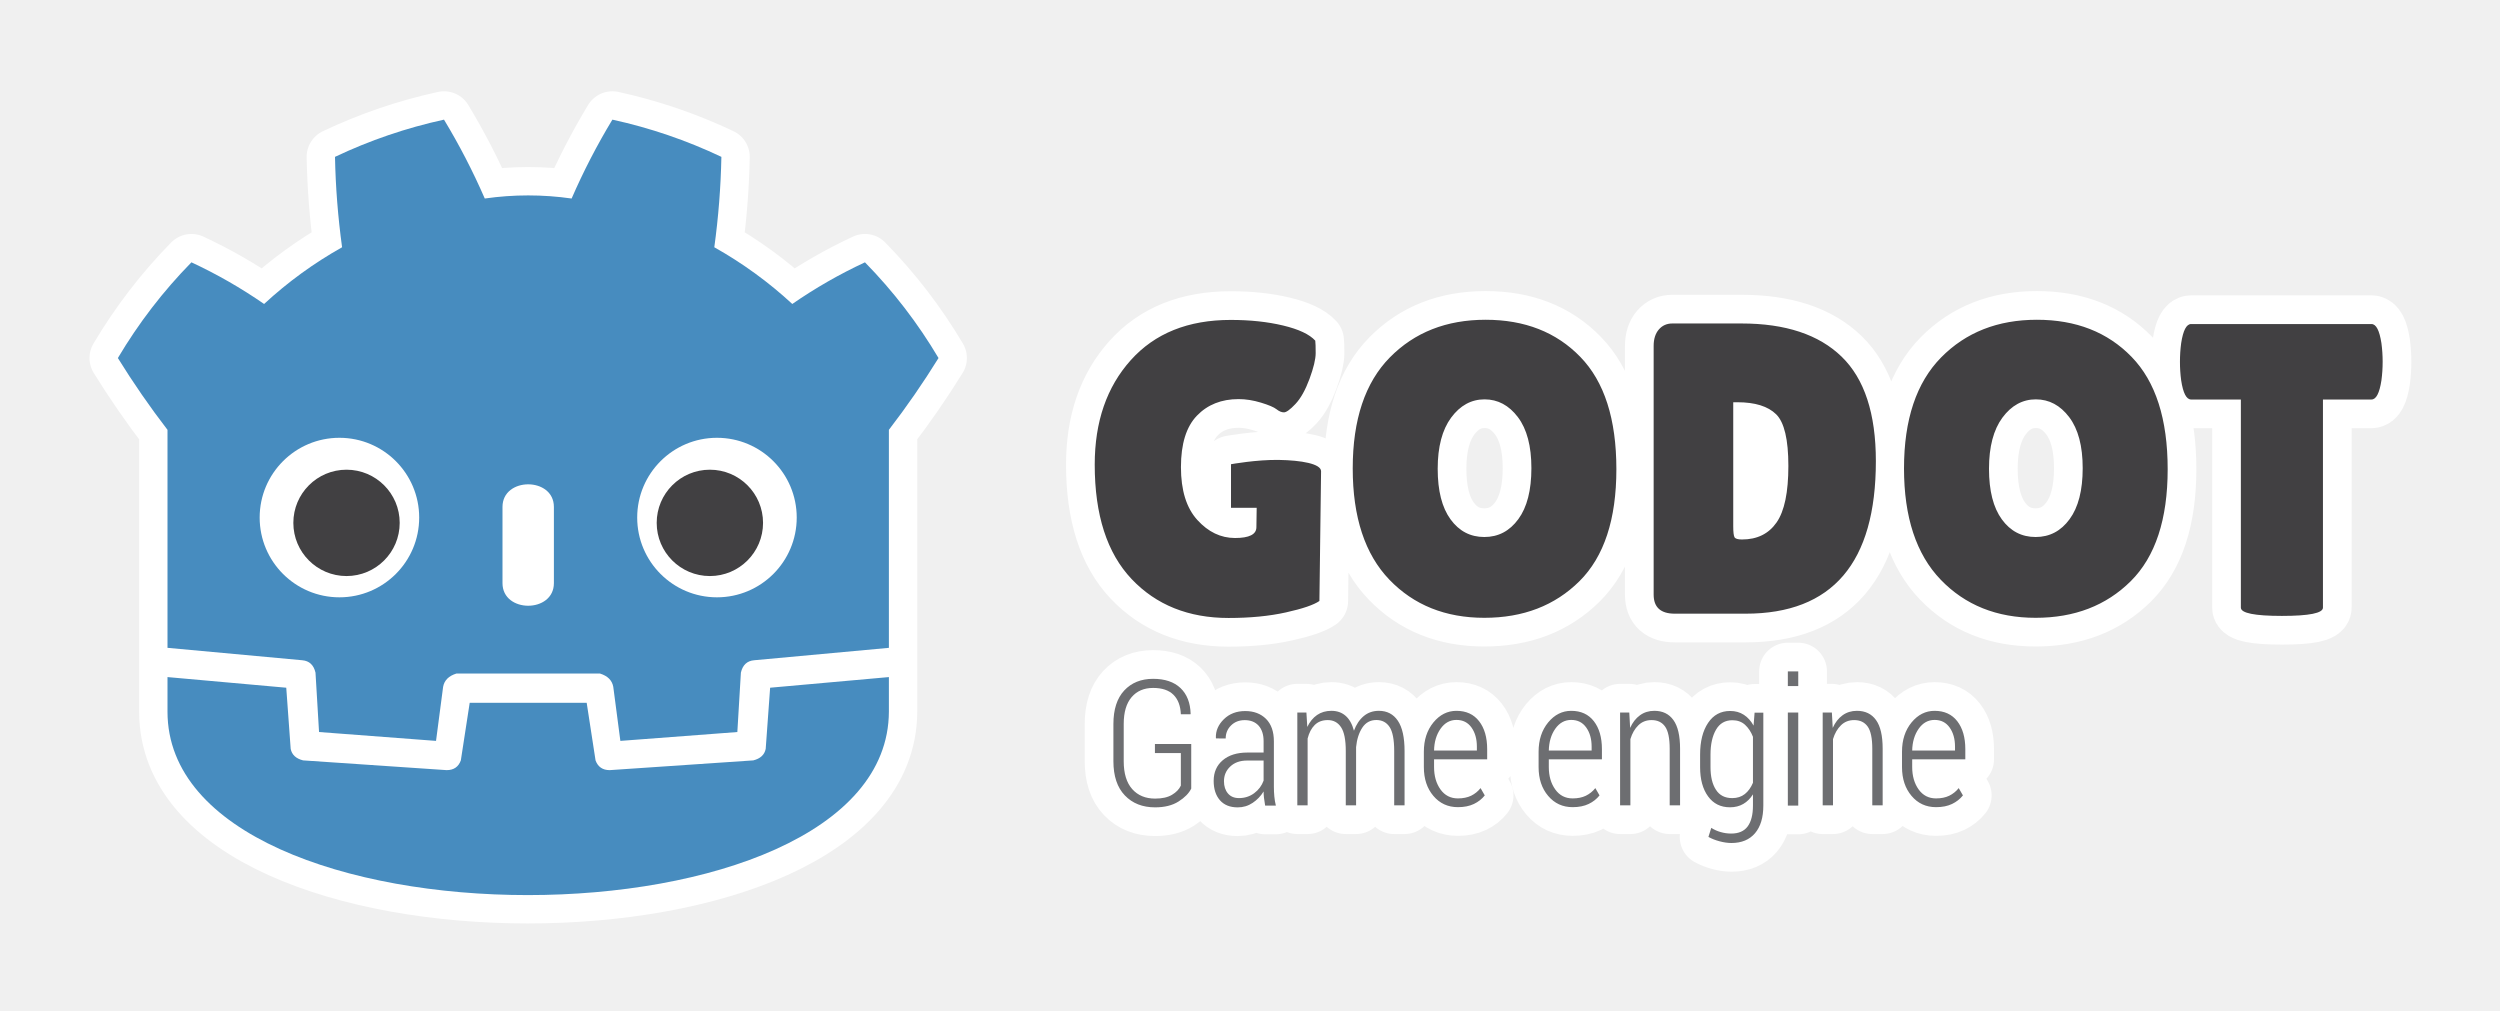
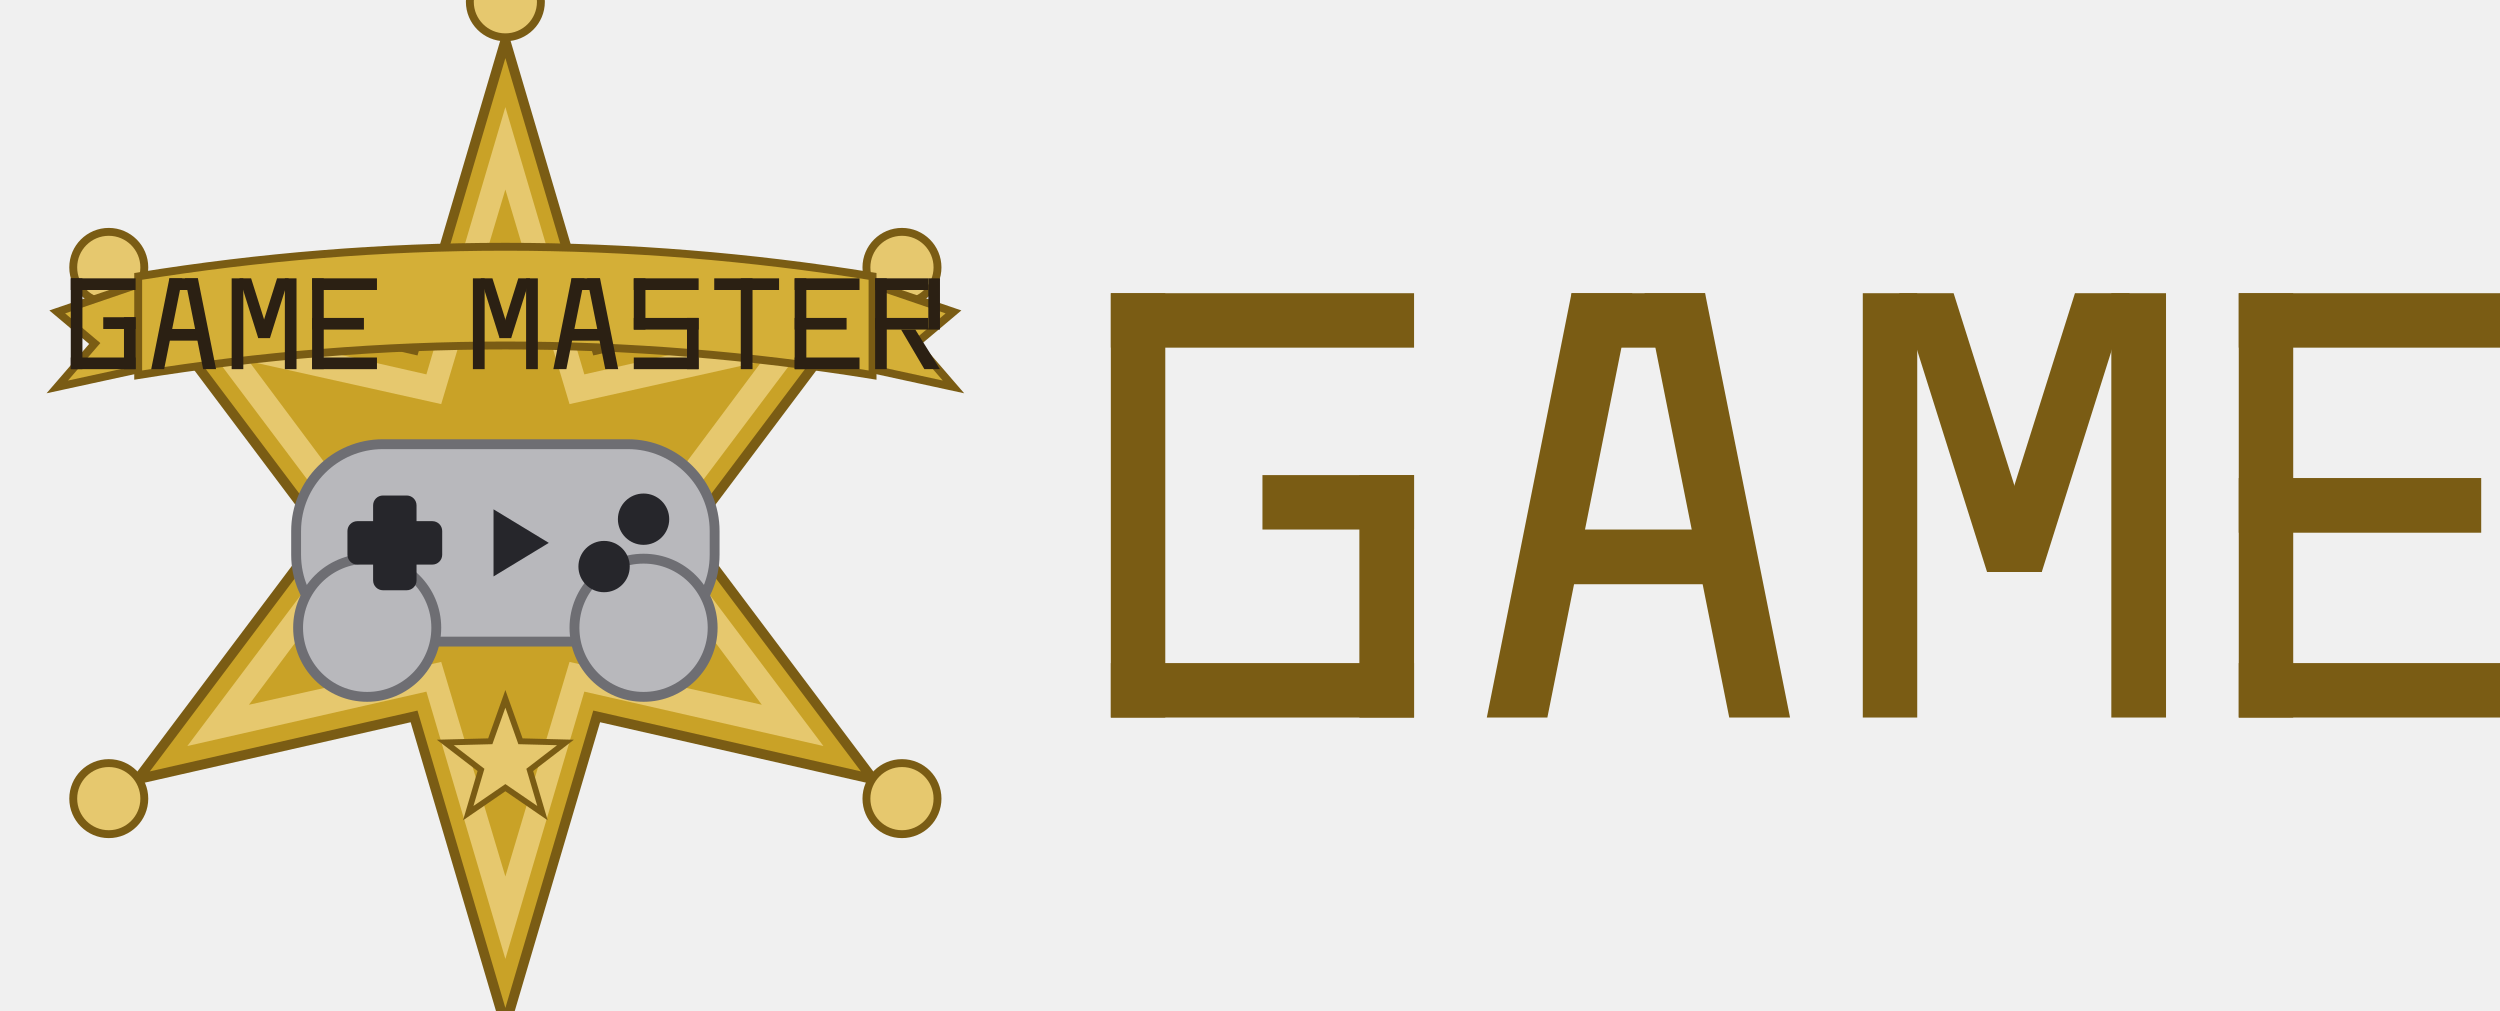
- <svg xmlns="http://www.w3.org/2000/svg" width="1024" height="414">
-   <path stroke="#fff" stroke-linejoin="round" stroke-width="23.5" d="M523.82 188.382c-9.142-.142-19.603 1.764-19.603 1.764v17.842h10.52l-.117 7.953c0 2.946-2.92 4.427-8.747 4.427-5.831 0-10.982-2.47-15.45-7.395-4.48-4.932-6.708-12.141-6.708-21.64 0-9.519 2.176-16.537 6.536-21.065 4.35-4.524 10.05-6.794 17.064-6.794 2.946 0 5.996.476 9.168 1.445 3.174.962 5.293 1.863 6.375 2.707 1.072.867 2.09 1.277 3.056 1.277.96 0 2.513-1.122 4.66-3.392 2.153-2.263 4.082-5.693 5.782-10.267 1.694-4.598 2.543-8.122 2.543-10.621 0-2.48-.054-4.19-.164-5.092-2.379-2.603-6.767-4.666-13.168-6.2-6.39-1.53-13.552-2.289-21.476-2.289-17.438 0-31.073 5.49-40.92 16.47-9.855 10.982-14.773 25.24-14.773 42.79 0 20.607 5.035 36.227 15.103 46.868 10.085 10.64 23.327 15.953 39.743 15.953 8.827 0 16.664-.76 23.51-2.289 6.853-1.523 11.41-3.088 13.676-4.67l.68-53.137c0-3.087-8.149-4.488-17.29-4.645zm84.247-24.804c-5.431 0-9.98 2.496-13.671 7.47-3.672 4.98-5.517 11.969-5.517 20.963 0 9.013 1.754 15.914 5.27 20.722 3.508 4.823 8.117 7.225 13.835 7.225 5.715 0 10.358-2.432 13.924-7.313q5.351-7.293 5.353-20.884c0-9.054-1.846-16.023-5.524-20.89q-5.51-7.292-13.67-7.293m-.083 89.477c-15.9 0-28.868-5.203-38.89-15.61q-15.016-15.624-15.017-45.592c0-19.992 5.063-35.128 15.191-45.435 10.131-10.293 23.209-15.444 39.228-15.444 16.016 0 28.954 5.058 38.795 15.204 9.858 10.126 14.778 25.477 14.778 46.009 0 20.546-5.034 35.828-15.114 45.856-10.08 10.008-23.062 15.012-38.971 15.012m101.95-88.298v50.788c0 2.37.176 3.866.515 4.493.337.624 1.358.937 3.052.937 6.232 0 10.954-2.328 14.181-6.97 3.235-4.636 4.835-12.356 4.835-23.168 0-10.817-1.674-17.865-5-21.139-3.344-3.283-8.64-4.94-15.884-4.94zm-32.599 78.798V141.681c0-2.832.704-5.067 2.126-6.724 1.413-1.632 3.25-2.461 5.521-2.461h28.357c17.994 0 31.664 4.54 40.994 13.597 9.347 9.054 14.02 23.31 14.02 42.784 0 41.66-17.778 62.486-53.326 62.486h-29.03c-5.769 0-8.662-2.597-8.662-7.808m156.544-79.977c-5.432 0-9.994 2.496-13.678 7.47q-5.507 7.471-5.508 20.963c0 9.013 1.758 15.914 5.262 20.722 3.505 4.823 8.119 7.225 13.837 7.225 5.717 0 10.363-2.432 13.924-7.313q5.354-7.293 5.355-20.884c0-9.054-1.843-16.023-5.522-20.89-3.68-4.861-8.23-7.293-13.67-7.293m-.087 89.477q-23.86 0-38.88-15.61-15.03-15.624-15.03-45.592c0-19.992 5.065-35.128 15.191-45.435 10.139-10.293 23.209-15.444 39.233-15.444 16.02 0 28.946 5.058 38.8 15.204 9.85 10.126 14.772 25.477 14.772 46.009 0 20.546-5.037 35.828-15.115 45.856-10.076 10.008-23.07 15.012-38.971 15.012m117.69-4.17c0 2.251-5.597 3.392-16.809 3.392-11.202 0-16.815-1.141-16.815-3.392v-85.248h-20.371c-1.928 0-3.286-2.597-4.077-7.818a56 56 0 0 1-.501-7.636c0-2.592.162-5.146.501-7.636.79-5.205 2.15-7.823 4.077-7.823h73.864c1.924 0 3.277 2.617 4.078 7.823.333 2.49.505 5.043.505 7.636 0 2.608-.172 5.152-.505 7.637-.8 5.22-2.154 7.817-4.078 7.817h-19.87z" />
-   <path fill="#414042" d="M523.82 188.382c-9.142-.142-19.603 1.764-19.603 1.764v17.842h10.52l-.117 7.953c0 2.946-2.92 4.427-8.747 4.427-5.831 0-10.982-2.47-15.45-7.395-4.48-4.932-6.708-12.141-6.708-21.64 0-9.519 2.176-16.537 6.536-21.065 4.35-4.524 10.05-6.794 17.064-6.794 2.946 0 5.996.476 9.168 1.445 3.174.962 5.293 1.863 6.375 2.707 1.072.867 2.09 1.277 3.056 1.277.96 0 2.513-1.122 4.66-3.392 2.153-2.263 4.082-5.693 5.782-10.267 1.694-4.598 2.543-8.122 2.543-10.621 0-2.48-.054-4.19-.164-5.092-2.379-2.603-6.767-4.666-13.168-6.2-6.39-1.53-13.552-2.289-21.476-2.289-17.438 0-31.073 5.49-40.92 16.47-9.855 10.982-14.773 25.24-14.773 42.79 0 20.607 5.035 36.227 15.103 46.868 10.085 10.64 23.327 15.953 39.743 15.953 8.827 0 16.664-.76 23.51-2.289 6.853-1.523 11.41-3.088 13.676-4.67l.68-53.137c0-3.087-8.149-4.488-17.29-4.645m84.247-24.804c-5.431 0-9.98 2.496-13.671 7.47-3.672 4.98-5.517 11.969-5.517 20.963 0 9.013 1.754 15.914 5.27 20.722 3.508 4.823 8.117 7.225 13.835 7.225 5.715 0 10.358-2.432 13.924-7.313q5.351-7.293 5.353-20.884c0-9.054-1.846-16.023-5.524-20.89q-5.51-7.292-13.67-7.293m-.083 89.477c-15.9 0-28.868-5.203-38.89-15.61q-15.016-15.624-15.017-45.592c0-19.992 5.063-35.128 15.191-45.435 10.131-10.293 23.209-15.444 39.228-15.444 16.016 0 28.954 5.058 38.795 15.204 9.858 10.126 14.778 25.477 14.778 46.009 0 20.546-5.034 35.828-15.114 45.856-10.08 10.008-23.062 15.012-38.971 15.012m101.95-88.298v50.788c0 2.37.176 3.866.515 4.493.337.624 1.358.937 3.052.937 6.232 0 10.954-2.328 14.181-6.97 3.235-4.636 4.835-12.356 4.835-23.168 0-10.817-1.674-17.865-5-21.139-3.344-3.283-8.64-4.94-15.884-4.94zm-32.599 78.798V141.681c0-2.832.704-5.067 2.126-6.724 1.413-1.632 3.25-2.461 5.521-2.461h28.357c17.994 0 31.664 4.54 40.994 13.597 9.347 9.054 14.02 23.31 14.02 42.784 0 41.66-17.778 62.486-53.326 62.486h-29.03c-5.769 0-8.662-2.597-8.662-7.808m156.544-79.977c-5.432 0-9.994 2.496-13.678 7.47q-5.507 7.471-5.508 20.963c0 9.013 1.758 15.914 5.262 20.722 3.505 4.823 8.119 7.225 13.837 7.225 5.717 0 10.363-2.432 13.924-7.313q5.354-7.293 5.355-20.884c0-9.054-1.843-16.023-5.522-20.89-3.68-4.861-8.23-7.293-13.67-7.293m-.087 89.477q-23.86 0-38.88-15.61-15.03-15.624-15.03-45.592c0-19.992 5.065-35.128 15.191-45.435 10.139-10.293 23.209-15.444 39.233-15.444 16.02 0 28.946 5.058 38.8 15.204 9.85 10.126 14.772 25.477 14.772 46.009 0 20.546-5.037 35.828-15.115 45.856-10.076 10.008-23.07 15.012-38.971 15.012m117.69-4.17c0 2.251-5.597 3.392-16.809 3.392-11.202 0-16.815-1.141-16.815-3.392v-85.248h-20.371c-1.928 0-3.286-2.597-4.077-7.818a56 56 0 0 1-.501-7.636c0-2.592.162-5.146.501-7.636.79-5.205 2.15-7.823 4.077-7.823h73.864c1.924 0 3.277 2.617 4.078 7.823.333 2.49.505 5.043.505 7.636 0 2.608-.172 5.152-.505 7.637-.8 5.22-2.154 7.817-4.078 7.817h-19.87z" />
-   <path stroke="#fff" stroke-linejoin="round" stroke-width="23.5" d="M487.93 322.997c-.94 1.926-2.664 3.691-5.188 5.289-2.52 1.607-5.722 2.406-9.611 2.406-5.132 0-9.259-1.617-12.394-4.887-3.122-3.243-4.686-7.92-4.686-14.022V296.57c0-5.97 1.473-10.548 4.431-13.743 2.95-3.17 6.903-4.78 11.84-4.78 4.824 0 8.564 1.27 11.212 3.781 2.639 2.519 4.025 6.038 4.146 10.532l-.066.2h-3.94c-.14-3.443-1.14-6.101-3.022-7.979-1.871-1.861-4.655-2.803-8.33-2.803-3.72 0-6.668 1.259-8.823 3.785-2.15 2.518-3.224 6.17-3.224 10.968v15.301q.001 7.462 3.476 11.382c2.316 2.592 5.438 3.892 9.38 3.892 2.876 0 5.19-.51 6.92-1.554 1.738-1.028 2.942-2.285 3.624-3.775V308.45h-10.618v-3.704h14.873zm19.557 3.902c2.336 0 4.416-.661 6.232-2.01 1.82-1.353 3.096-3.063 3.852-5.146v-8.224h-6.756q-4.31 0-6.896 2.442c-1.726 1.617-2.581 3.637-2.581 6.037 0 2.03.534 3.696 1.616 4.981 1.08 1.289 2.59 1.92 4.533 1.92m10.715 3.068a99 99 0 0 1-.48-3.225 22 22 0 0 1-.15-2.562 14.9 14.9 0 0 1-4.483 4.675c-1.836 1.236-3.878 1.848-6.128 1.848-3.147 0-5.567-.975-7.28-2.927-1.702-1.96-2.563-4.6-2.563-7.936 0-3.523 1.237-6.35 3.72-8.448 2.48-2.098 5.85-3.147 10.09-3.147h6.643v-4.672c0-2.686-.686-4.802-2.032-6.331-1.375-1.51-3.264-2.275-5.701-2.275-2.268 0-4.139.722-5.608 2.182-1.463 1.45-2.19 3.224-2.19 5.337l-3.944-.035-.07-.206c-.11-2.866.973-5.4 3.261-7.646 2.279-2.24 5.203-3.352 8.761-3.352 3.517 0 6.347 1.069 8.509 3.2q3.224 3.227 3.226 9.21v18.645c0 1.358.064 2.677.183 3.936a25 25 0 0 0 .627 3.729zm16.905-38.108.36 5.9c1-2.112 2.339-3.739 3.998-4.896q2.498-1.711 5.874-1.711c2.296 0 4.232.668 5.794 2.02 1.562 1.347 2.714 3.387 3.446 6.127.938-2.529 2.264-4.528 3.986-5.975 1.722-1.45 3.812-2.172 6.23-2.172 3.335 0 5.923 1.35 7.755 4.05 1.841 2.705 2.759 6.856 2.759 12.464v22.207h-4.246v-22.28c0-4.663-.645-7.946-1.9-9.834-1.261-1.89-3.071-2.842-5.41-2.842-2.462 0-4.384 1.04-5.767 3.152-1.375 2.112-2.223 4.754-2.531 7.945v23.86h-4.224v-22.258c0-4.554-.639-7.812-1.945-9.759-1.299-1.946-3.107-2.912-5.427-2.912-2.218 0-4.013.677-5.358 2.02-1.353 1.349-2.315 3.195-2.899 5.538v27.369h-4.22v-38.014zm61.457 3.021q-3.966 0-6.517 3.613c-1.705 2.415-2.585 5.392-2.656 8.938h17.537v-1.626c0-3.137-.736-5.75-2.21-7.822-1.482-2.075-3.53-3.103-6.154-3.103m.598 35.735c-4.099 0-7.451-1.543-10.055-4.621q-3.895-4.61-3.896-11.793v-6.313c0-4.798 1.303-8.798 3.912-11.979 2.616-3.167 5.758-4.75 9.441-4.75 3.983 0 7.068 1.413 9.27 4.246q3.313 4.257 3.312 11.434v4.171H587.39v3.162c0 3.68.882 6.744 2.635 9.19 1.757 2.45 4.144 3.666 7.136 3.666 2.077 0 3.888-.367 5.396-1.089a11.1 11.1 0 0 0 3.877-3.132l1.728 2.99c-1.148 1.456-2.634 2.633-4.45 3.505-1.811.868-4 1.312-6.551 1.312m46.411-35.734q-3.976 0-6.528 3.613-2.54 3.62-2.652 8.938h17.54v-1.626c0-3.137-.733-5.75-2.216-7.822-1.475-2.075-3.52-3.103-6.144-3.103m.593 35.735c-4.1 0-7.446-1.543-10.045-4.621q-3.91-4.61-3.91-11.793v-6.313c0-4.798 1.309-8.798 3.913-11.979 2.623-3.167 5.766-4.75 9.45-4.75 3.975 0 7.072 1.413 9.27 4.246 2.2 2.837 3.304 6.65 3.304 11.434v4.171h-21.755v3.162q0 5.52 2.647 9.19c1.747 2.45 4.124 3.666 7.125 3.666 2.087 0 3.888-.367 5.392-1.089a11.2 11.2 0 0 0 3.894-3.132l1.717 2.99c-1.15 1.456-2.633 2.633-4.451 3.505-1.81.868-3.997 1.312-6.55 1.312m23.189-38.755.345 6.284c1.014-2.23 2.353-3.962 4.034-5.166 1.667-1.21 3.63-1.824 5.887-1.824 3.396 0 5.998 1.256 7.804 3.78 1.826 2.518 2.73 6.434 2.73 11.749v23.191h-4.249V306.72c0-4.343-.636-7.377-1.9-9.137-1.258-1.76-3.107-2.636-5.513-2.636-2.158 0-3.968.701-5.419 2.126-1.457 1.412-2.543 3.294-3.267 5.666v27.134h-4.219V291.86zm33.27 22.395c0 3.858.73 6.926 2.213 9.208 1.465 2.304 3.695 3.443 6.671 3.443 2.04 0 3.757-.544 5.167-1.657 1.405-1.113 2.514-2.662 3.336-4.627V301.79c-.79-2.025-1.874-3.66-3.244-4.92-1.368-1.24-3.102-1.863-5.186-1.863-2.97 0-5.216 1.294-6.708 3.891-1.502 2.603-2.25 5.995-2.25 10.161zm-4.262-5.195c0-5.386 1.088-9.714 3.274-12.975 2.169-3.245 5.187-4.871 9.03-4.871 2.134 0 4.007.52 5.607 1.564 1.603 1.024 2.928 2.523 3.992 4.43l.412-5.287h3.581v38.048c0 4.871-1.13 8.646-3.4 11.317-2.271 2.66-5.499 4.009-9.666 4.009-1.5 0-3.11-.235-4.832-.691-1.724-.456-3.252-1.054-4.59-1.805l1.168-3.704a14.1 14.1 0 0 0 3.831 1.716 15.2 15.2 0 0 0 4.352.616q4.536-.001 6.71-2.905c1.452-1.961 2.18-4.798 2.18-8.553v-4.597c-1.079 1.71-2.402 3.024-3.97 3.93-1.563.912-3.39 1.368-5.448 1.368-3.818 0-6.814-1.496-8.976-4.486-2.167-2.983-3.255-6.965-3.255-11.93zm40.2 20.916h-4.266V291.86h4.266zm0-48.968h-4.266v-6.005h4.266zm13.774 10.852.346 6.284c1.016-2.23 2.35-3.962 4.027-5.166 1.677-1.21 3.643-1.824 5.89-1.824 3.397 0 6.01 1.256 7.82 3.78 1.821 2.518 2.717 6.434 2.717 11.749v23.191h-4.248V306.72c0-4.343-.635-7.377-1.897-9.137-1.268-1.76-3.103-2.636-5.517-2.636-2.157 0-3.962.701-5.412 2.126-1.455 1.412-2.545 3.294-3.266 5.666v27.134h-4.224V291.86zm42.074 3.021q-3.978 0-6.518 3.613-2.547 3.62-2.66 8.938h17.54v-1.626c0-3.137-.731-5.75-2.21-7.822-1.476-2.075-3.525-3.103-6.152-3.103m.602 35.735c-4.11 0-7.456-1.543-10.048-4.621q-3.903-4.61-3.903-11.793v-6.313c0-4.798 1.302-8.798 3.91-11.979q3.924-4.75 9.439-4.75c3.978 0 7.077 1.413 9.283 4.246 2.197 2.837 3.3 6.65 3.3 11.434v4.171h-21.76v3.162c0 3.68.887 6.744 2.642 9.19 1.754 2.45 4.133 3.666 7.137 3.666 2.08 0 3.88-.367 5.382-1.089a11.16 11.16 0 0 0 3.897-3.132l1.725 2.99c-1.156 1.456-2.64 2.633-4.454 3.505-1.81.868-3.998 1.312-6.55 1.312" />
-   <path fill="#6d6e71" d="M487.93 322.997c-.94 1.926-2.664 3.691-5.188 5.289-2.52 1.607-5.722 2.406-9.611 2.406-5.132 0-9.259-1.617-12.394-4.887-3.122-3.243-4.686-7.92-4.686-14.022V296.57c0-5.97 1.473-10.548 4.431-13.743 2.95-3.17 6.903-4.78 11.84-4.78 4.824 0 8.564 1.27 11.212 3.781 2.639 2.519 4.025 6.038 4.146 10.532l-.066.2h-3.94c-.14-3.443-1.14-6.101-3.022-7.979-1.871-1.861-4.655-2.803-8.33-2.803-3.72 0-6.668 1.259-8.823 3.785-2.15 2.518-3.224 6.17-3.224 10.968v15.301q.001 7.462 3.476 11.382c2.316 2.592 5.438 3.892 9.38 3.892 2.876 0 5.19-.51 6.92-1.554 1.738-1.028 2.942-2.285 3.624-3.775V308.45h-10.618v-3.704h14.873zm19.557 3.902c2.336 0 4.416-.661 6.232-2.01 1.82-1.353 3.096-3.063 3.852-5.146v-8.224h-6.756q-4.31 0-6.896 2.442c-1.726 1.617-2.581 3.637-2.581 6.037 0 2.03.534 3.696 1.616 4.981 1.08 1.289 2.59 1.92 4.533 1.92m10.715 3.068a99 99 0 0 1-.48-3.225 22 22 0 0 1-.15-2.562 14.9 14.9 0 0 1-4.483 4.675c-1.836 1.236-3.878 1.848-6.128 1.848-3.147 0-5.567-.975-7.28-2.927-1.702-1.96-2.563-4.6-2.563-7.936 0-3.523 1.237-6.35 3.72-8.448 2.48-2.098 5.85-3.147 10.09-3.147h6.643v-4.672c0-2.686-.686-4.802-2.032-6.331-1.375-1.51-3.264-2.275-5.701-2.275-2.268 0-4.139.722-5.608 2.182-1.463 1.45-2.19 3.224-2.19 5.337l-3.944-.035-.07-.206c-.11-2.866.973-5.4 3.261-7.646 2.279-2.24 5.203-3.352 8.761-3.352 3.517 0 6.347 1.069 8.509 3.2q3.224 3.227 3.226 9.21v18.645c0 1.358.064 2.677.183 3.936a25 25 0 0 0 .627 3.729zm16.905-38.108.36 5.9c1-2.112 2.339-3.739 3.998-4.896q2.498-1.711 5.874-1.711c2.296 0 4.232.668 5.794 2.02 1.562 1.347 2.714 3.387 3.446 6.127.938-2.529 2.264-4.528 3.986-5.975 1.722-1.45 3.812-2.172 6.23-2.172 3.335 0 5.923 1.35 7.755 4.05 1.841 2.705 2.759 6.856 2.759 12.464v22.207h-4.246v-22.28c0-4.663-.645-7.946-1.9-9.834-1.261-1.89-3.071-2.842-5.41-2.842-2.462 0-4.384 1.04-5.767 3.152-1.375 2.112-2.223 4.754-2.531 7.945v23.86h-4.224v-22.258c0-4.554-.639-7.812-1.945-9.759-1.299-1.946-3.107-2.912-5.427-2.912-2.218 0-4.013.677-5.358 2.02-1.353 1.349-2.315 3.195-2.899 5.538v27.369h-4.22v-38.014zm61.457 3.021q-3.966 0-6.517 3.613c-1.705 2.415-2.585 5.392-2.656 8.938h17.537v-1.626c0-3.137-.736-5.75-2.21-7.822-1.482-2.075-3.53-3.103-6.154-3.103m.598 35.735c-4.099 0-7.451-1.543-10.055-4.621q-3.895-4.61-3.896-11.793v-6.313c0-4.798 1.303-8.798 3.912-11.979 2.616-3.167 5.758-4.75 9.441-4.75 3.983 0 7.068 1.413 9.27 4.246q3.313 4.257 3.312 11.434v4.171H587.39v3.162c0 3.68.882 6.744 2.635 9.19 1.757 2.45 4.144 3.666 7.136 3.666 2.077 0 3.888-.367 5.396-1.089a11.1 11.1 0 0 0 3.877-3.132l1.728 2.99c-1.148 1.456-2.634 2.633-4.45 3.505-1.811.868-4 1.312-6.551 1.312m46.411-35.734q-3.976 0-6.528 3.613-2.54 3.62-2.652 8.938h17.54v-1.626c0-3.137-.733-5.75-2.216-7.822-1.475-2.075-3.52-3.103-6.144-3.103m.593 35.735c-4.1 0-7.446-1.543-10.045-4.621q-3.91-4.61-3.91-11.793v-6.313c0-4.798 1.309-8.798 3.913-11.979 2.623-3.167 5.766-4.75 9.45-4.75 3.975 0 7.072 1.413 9.27 4.246 2.2 2.837 3.304 6.65 3.304 11.434v4.171h-21.755v3.162q0 5.52 2.647 9.19c1.747 2.45 4.124 3.666 7.125 3.666 2.087 0 3.888-.367 5.392-1.089a11.2 11.2 0 0 0 3.894-3.132l1.717 2.99c-1.15 1.456-2.633 2.633-4.451 3.505-1.81.868-3.997 1.312-6.55 1.312m23.189-38.755.345 6.284c1.014-2.23 2.353-3.962 4.034-5.166 1.667-1.21 3.63-1.824 5.887-1.824 3.396 0 5.998 1.256 7.804 3.78 1.826 2.518 2.73 6.434 2.73 11.749v23.191h-4.249V306.72c0-4.343-.636-7.377-1.9-9.137-1.258-1.76-3.107-2.636-5.513-2.636-2.158 0-3.968.701-5.419 2.126-1.457 1.412-2.543 3.294-3.267 5.666v27.134h-4.219V291.86zm33.27 22.395c0 3.858.73 6.926 2.213 9.208 1.465 2.304 3.695 3.443 6.671 3.443 2.04 0 3.757-.544 5.167-1.657 1.405-1.113 2.514-2.662 3.336-4.627V301.79c-.79-2.025-1.874-3.66-3.244-4.92-1.368-1.24-3.102-1.863-5.186-1.863-2.97 0-5.216 1.294-6.708 3.891-1.502 2.603-2.25 5.995-2.25 10.161zm-4.262-5.195c0-5.386 1.088-9.714 3.274-12.975 2.169-3.245 5.187-4.871 9.03-4.871 2.134 0 4.007.52 5.607 1.564 1.603 1.024 2.928 2.523 3.992 4.43l.412-5.287h3.581v38.048c0 4.871-1.13 8.646-3.4 11.317-2.271 2.66-5.499 4.009-9.666 4.009-1.5 0-3.11-.235-4.832-.691-1.724-.456-3.252-1.054-4.59-1.805l1.168-3.704a14.1 14.1 0 0 0 3.831 1.716 15.2 15.2 0 0 0 4.352.616q4.536-.001 6.71-2.905c1.452-1.961 2.18-4.798 2.18-8.553v-4.597c-1.079 1.71-2.402 3.024-3.97 3.93-1.563.912-3.39 1.368-5.448 1.368-3.818 0-6.814-1.496-8.976-4.486-2.167-2.983-3.255-6.965-3.255-11.93zm40.2 20.916h-4.266V291.86h4.266zm0-48.968h-4.266v-6.005h4.266zm13.774 10.852.346 6.284c1.016-2.23 2.35-3.962 4.027-5.166 1.677-1.21 3.643-1.824 5.89-1.824 3.397 0 6.01 1.256 7.82 3.78 1.821 2.518 2.717 6.434 2.717 11.749v23.191h-4.248V306.72c0-4.343-.635-7.377-1.897-9.137-1.268-1.76-3.103-2.636-5.517-2.636-2.157 0-3.962.701-5.412 2.126-1.455 1.412-2.545 3.294-3.266 5.666v27.134h-4.224V291.86zm42.074 3.021q-3.978 0-6.518 3.613-2.547 3.62-2.66 8.938h17.54v-1.626c0-3.137-.731-5.75-2.21-7.822-1.476-2.075-3.525-3.103-6.152-3.103m.602 35.735c-4.11 0-7.456-1.543-10.048-4.621q-3.903-4.61-3.903-11.793v-6.313c0-4.798 1.302-8.798 3.91-11.979q3.924-4.75 9.439-4.75c3.978 0 7.077 1.413 9.283 4.246 2.197 2.837 3.3 6.65 3.3 11.434v4.171h-21.76v3.162c0 3.68.887 6.744 2.642 9.19 1.754 2.45 4.133 3.666 7.137 3.666 2.08 0 3.88-.367 5.382-1.089a11.16 11.16 0 0 0 3.897-3.132l1.725 2.99c-1.156 1.456-2.64 2.633-4.454 3.505-1.81.868-3.998 1.312-6.55 1.312" />
-   <g fill="#fff" transform="translate(30.492 21.054)scale(.363)">
-     <path d="M105 673v33q407 354 814 0v-33z" />
-     <path fill="none" stroke="#fff" stroke-linejoin="round" stroke-width="64" d="M105 745c0 276 813 276 814 0V427q30-39 56-81-35-59-83-108-43 20-82 47-40-37-88-64 7-51 8-102-59-28-123-42-26 43-46 89-49-7-98 0-20-46-46-89-64 14-123 42 1 51 8 102-48 27-88 64-39-27-82-47-48 49-83 108 26 42 56 81v318z" />
-     <path fill="#478cbf" d="m105 673 152 14q12 1 15 14l4 67 132 10 8-61q2-11 15-15h162q13 4 15 15l8 61 132-10 4-67q3-13 15-14l152-14V427q30-39 56-81-35-59-83-108-43 20-82 47-40-37-88-64 7-51 8-102-59-28-123-42-26 43-46 89-49-7-98 0-20-46-46-89-64 14-123 42 1 51 8 102-48 27-88 64-39-27-82-47-48 49-83 108 26 42 56 81zm0 33v39c0 276 813 276 814 0v-39l-134 12-5 69q-2 10-14 13l-162 11q-12 0-16-11l-10-65H446l-10 65q-4 11-16 11l-162-11q-12-3-14-13l-5-69z" />
-     <path d="M483 600c0 34 58 34 58 0v-86c0-34-58-34-58 0z" />
-     <circle cx="725" cy="526" r="90" />
-     <circle cx="299" cy="526" r="90" />
+ <svg xmlns="http://www.w3.org/2000/svg" width="1024" height="414" viewBox="0 0 1024 414">
+   <g transform="matrix(0.404297 0 0 0.404297 0 0)">
+     <polygon fill="#c9a227" stroke="#7a5c14" stroke-width="10" points="512.0,41.2 419.5,354.2 139.6,290.6 327.0,540.0 139.6,789.4 419.5,725.8 512.0,1038.8 604.5,725.8 884.4,789.4 697.0,540.0 884.4,290.6 604.5,354.2" />
+     <polygon fill="#e6c86e" points="512.0,108.5 432.0,379.3 189.8,324.2 352.0,540.0 189.8,755.8 432.0,700.7 512.0,971.5 592.0,700.7 834.2,755.8 672.0,540.0 834.2,324.2 592.0,379.3" />
+     <polygon fill="#c9a227" points="512.0,192.0 447.0,409.4 252.2,366.0 382.0,540.0 252.2,714.0 447.0,670.6 512.0,888.0 577.0,670.6 771.8,714.0 642.0,540.0 771.8,366.0 577.0,409.4" />
+     <circle fill="#e6c86e" stroke="#7a5c14" stroke-width="8" cx="512.0" cy="1.8" r="36" />
+     <circle fill="#e6c86e" stroke="#7a5c14" stroke-width="8" cx="110.2" cy="270.9" r="36" />
+     <circle fill="#e6c86e" stroke="#7a5c14" stroke-width="8" cx="110.2" cy="809.1" r="36" />
+     <circle fill="#e6c86e" stroke="#7a5c14" stroke-width="8" cx="512.0" cy="1078.2" r="36" />
+     <circle fill="#e6c86e" stroke="#7a5c14" stroke-width="8" cx="913.8" cy="809.1" r="36" />
+     <circle fill="#e6c86e" stroke="#7a5c14" stroke-width="8" cx="913.8" cy="270.9" r="36" />
+     <polygon fill="#d4af37" stroke="#7a5c14" stroke-width="8" points="140.0,288.0 58.0,316.0 96.0,348.0 58.0,392.0 150.0,372.0" />
+     <polygon fill="#d4af37" stroke="#7a5c14" stroke-width="8" points="884.0,288.0 966.0,316.0 928.0,348.0 966.0,392.0 874.0,372.0" />
+     <path fill="#d4af37" stroke="#7a5c14" stroke-width="8" d="M140,280.0 Q512,220.0 884,280.0 L884,380.0 Q512,320.0 140,380.0 Z" />
+     <path fill="#2b2013" d="M71.7,282.0 L137.4,282.0 L137.4,293.8 L71.7,293.8 Z" />
+     <path fill="#2b2013" d="M71.7,282.0 L83.5,282.0 L83.5,374.0 L71.7,374.0 Z" />
+     <path fill="#2b2013" d="M71.7,362.2 L137.4,362.2 L137.4,374.0 L71.7,374.0 Z" />
+     <path fill="#2b2013" d="M125.6,321.4 L137.4,321.4 L137.4,374.0 L125.6,374.0 Z" />
+     <path fill="#2b2013" d="M104.6,321.4 L137.4,321.4 L137.4,333.3 L104.6,333.3 Z" />
+     <path fill="#2b2013" d="M153.2,374.0 L166.3,374.0 L184.7,282.0 L171.6,282.0 Z" />
+     <path fill="#2b2013" d="M205.8,374.0 L218.9,374.0 L200.5,282.0 L187.4,282.0 Z" />
+     <path fill="#2b2013" d="M171.6,282.0 L200.5,282.0 L200.5,293.8 L171.6,293.8 Z" />
+     <path fill="#2b2013" d="M165.0,333.3 L207.1,333.3 L207.1,345.1 L165.0,345.1 Z" />
+     <path fill="#2b2013" d="M234.7,282.0 L246.5,282.0 L246.5,374.0 L234.7,374.0 Z" />
+     <path fill="#2b2013" d="M288.6,282.0 L300.4,282.0 L300.4,374.0 L288.6,374.0 Z" />
+     <path fill="#2b2013" d="M242.6,282.0 L254.4,282.0 L273.5,342.5 L261.6,342.5 Z" />
+     <path fill="#2b2013" d="M280.7,282.0 L292.5,282.0 L273.5,342.5 L261.6,342.5 Z" />
+     <path fill="#2b2013" d="M316.2,282.0 L381.9,282.0 L381.9,293.8 L316.2,293.8 Z" />
+     <path fill="#2b2013" d="M316.2,282.0 L328.0,282.0 L328.0,374.0 L316.2,374.0 Z" />
+     <path fill="#2b2013" d="M316.2,322.1 L368.7,322.1 L368.7,333.9 L316.2,333.9 Z" />
+     <path fill="#2b2013" d="M316.2,362.2 L381.9,362.2 L381.9,374.0 L316.2,374.0 Z" />
+     <path fill="#2b2013" d="M479.1,282.0 L491.0,282.0 L491.0,374.0 L479.1,374.0 Z" />
+     <path fill="#2b2013" d="M533.0,282.0 L544.9,282.0 L544.9,374.0 L533.0,374.0 Z" />
+     <path fill="#2b2013" d="M487.0,282.0 L498.9,282.0 L517.9,342.5 L506.1,342.5 Z" />
+     <path fill="#2b2013" d="M525.1,282.0 L537.0,282.0 L517.9,342.5 L506.1,342.5 Z" />
+     <path fill="#2b2013" d="M560.6,374.0 L573.8,374.0 L592.2,282.0 L579.0,282.0 Z" />
+     <path fill="#2b2013" d="M613.2,374.0 L626.3,374.0 L607.9,282.0 L594.8,282.0 Z" />
+     <path fill="#2b2013" d="M579.0,282.0 L607.9,282.0 L607.9,293.8 L579.0,293.8 Z" />
+     <path fill="#2b2013" d="M572.5,333.3 L614.5,333.3 L614.5,345.1 L572.5,345.1 Z" />
+     <path fill="#2b2013" d="M642.1,282.0 L707.8,282.0 L707.8,293.8 L642.1,293.8 Z" />
+     <path fill="#2b2013" d="M642.1,282.0 L653.9,282.0 L653.9,333.9 L642.1,333.9 Z" />
+     <path fill="#2b2013" d="M642.1,322.1 L707.8,322.1 L707.8,333.9 L642.1,333.9 Z" />
+     <path fill="#2b2013" d="M696.0,322.1 L707.8,322.1 L707.8,374.0 L696.0,374.0 Z" />
+     <path fill="#2b2013" d="M642.1,362.2 L707.8,362.2 L707.8,374.0 L642.1,374.0 Z" />
+     <path fill="#2b2013" d="M723.6,282.0 L789.3,282.0 L789.3,293.8 L723.6,293.8 Z" />
+     <path fill="#2b2013" d="M750.5,282.0 L762.4,282.0 L762.4,374.0 L750.5,374.0 Z" />
+     <path fill="#2b2013" d="M805.1,282.0 L870.8,282.0 L870.8,293.8 L805.1,293.8 Z" />
+     <path fill="#2b2013" d="M805.1,282.0 L816.9,282.0 L816.9,374.0 L805.1,374.0 Z" />
+     <path fill="#2b2013" d="M805.1,322.1 L857.7,322.1 L857.7,333.9 L805.1,333.9 Z" />
+     <path fill="#2b2013" d="M805.1,362.2 L870.8,362.2 L870.8,374.0 L805.1,374.0 Z" />
+     <path fill="#2b2013" d="M886.6,282.0 L898.4,282.0 L898.4,374.0 L886.6,374.0 Z" />
+     <path fill="#2b2013" d="M886.6,282.0 L940.5,282.0 L940.5,293.8 L886.6,293.8 Z" />
+     <path fill="#2b2013" d="M940.5,282.0 L952.3,282.0 L952.3,333.9 L940.5,333.9 Z" />
+     <path fill="#2b2013" d="M886.6,322.1 L940.5,322.1 L940.5,333.9 L886.6,333.9 Z" />
+     <path fill="#2b2013" d="M912.9,333.9 L927.3,333.9 L952.3,374.0 L936.5,374.0 Z" />
+     <rect fill="#b8b8bc" stroke="#6e6e73" stroke-width="10" x="300" y="450.0" width="424" height="200.0" rx="88" />
+     <circle fill="#b8b8bc" stroke="#6e6e73" stroke-width="10" cx="372" cy="636.0" r="70" />
+     <circle fill="#b8b8bc" stroke="#6e6e73" stroke-width="10" cx="652" cy="636.0" r="70" />
+     <rect fill="#26262b" x="378" y="502.0" width="44" height="96.0" rx="10" />
+     <rect fill="#26262b" x="352" y="528.0" width="96" height="44.0" rx="10" />
+     <polygon fill="#26262b" points="500.0,516.0 500.0,584.0 556.0,550.0" />
+     <circle fill="#26262b" cx="612" cy="574.0" r="26" />
+     <circle fill="#26262b" cx="652" cy="526.0" r="26" />
+     <polygon fill="#e6c86e" stroke="#7a5c14" stroke-width="6" points="512.0,708.0 496.7,751.0 451.1,752.2 487.3,780.0 474.4,823.8 512.0,798.0 549.6,823.8 536.7,780.0 572.9,752.2 527.3,751.0" />
  </g>
-   <g fill="#414042" transform="translate(30.492 21.054)scale(.363)">
-     <circle cx="307" cy="532" r="60" />
-     <circle cx="717" cy="532" r="60" />
-   </g>
+   <path fill="#7a5c14" d="M455.0,120.1 L579.2,120.1 L579.2,142.4 L455.0,142.4 Z" />
+   <path fill="#7a5c14" d="M455.0,120.1 L477.3,120.1 L477.3,293.9 L455.0,293.9 Z" />
+   <path fill="#7a5c14" d="M455.0,271.6 L579.2,271.6 L579.2,293.9 L455.0,293.9 Z" />
+   <path fill="#7a5c14" d="M556.8,194.6 L579.2,194.6 L579.2,293.9 L556.8,293.9 Z" />
+   <path fill="#7a5c14" d="M517.1,194.6 L579.2,194.6 L579.2,216.9 L517.1,216.9 Z" />
+   <path fill="#7a5c14" d="M609.0,293.9 L633.8,293.9 L668.6,120.1 L643.7,120.1 Z" />
+   <path fill="#7a5c14" d="M708.3,293.9 L733.2,293.9 L698.4,120.1 L673.6,120.1 Z" />
+   <path fill="#7a5c14" d="M643.7,120.1 L698.4,120.1 L698.4,142.4 L643.7,142.4 Z" />
+   <path fill="#7a5c14" d="M631.3,216.9 L710.8,216.9 L710.8,239.3 L631.3,239.3 Z" />
+   <path fill="#7a5c14" d="M763.0,120.1 L785.3,120.1 L785.3,293.9 L763.0,293.9 Z" />
+   <path fill="#7a5c14" d="M864.8,120.1 L887.2,120.1 L887.2,293.9 L864.8,293.9 Z" />
+   <path fill="#7a5c14" d="M777.9,120.1 L800.2,120.1 L836.3,234.3 L813.9,234.3 Z" />
+   <path fill="#7a5c14" d="M849.9,120.1 L872.3,120.1 L836.3,234.3 L813.9,234.3 Z" />
+   <path fill="#7a5c14" d="M917.0,120.1 L1041.2,120.1 L1041.2,142.4 L917.0,142.4 Z" />
+   <path fill="#7a5c14" d="M917.0,120.1 L939.3,120.1 L939.3,293.9 L917.0,293.9 Z" />
+   <path fill="#7a5c14" d="M917.0,195.8 L1016.3,195.8 L1016.3,218.2 L917.0,218.2 Z" />
+   <path fill="#7a5c14" d="M917.0,271.6 L1041.2,271.6 L1041.2,293.9 L917.0,293.9 Z" />
+   <path fill="#7a5c14" d="M1225.0,120.1 L1247.4,120.1 L1247.4,293.9 L1225.0,293.9 Z" />
+   <path fill="#7a5c14" d="M1326.8,120.1 L1349.2,120.1 L1349.2,293.9 L1326.8,293.9 Z" />
+   <path fill="#7a5c14" d="M1239.9,120.1 L1262.3,120.1 L1298.3,234.3 L1275.9,234.3 Z" />
+   <path fill="#7a5c14" d="M1311.9,120.1 L1334.3,120.1 L1298.3,234.3 L1275.9,234.3 Z" />
+   <path fill="#7a5c14" d="M1379.0,293.9 L1403.8,293.9 L1438.6,120.1 L1413.8,120.1 Z" />
+   <path fill="#7a5c14" d="M1478.4,293.9 L1503.2,293.9 L1468.4,120.1 L1443.6,120.1 Z" />
+   <path fill="#7a5c14" d="M1413.8,120.1 L1468.4,120.1 L1468.4,142.4 L1413.8,142.4 Z" />
+   <path fill="#7a5c14" d="M1401.4,216.9 L1480.9,216.9 L1480.9,239.3 L1401.4,239.3 Z" />
+   <path fill="#7a5c14" d="M1533.0,120.1 L1657.2,120.1 L1657.2,142.4 L1533.0,142.4 Z" />
+   <path fill="#7a5c14" d="M1533.0,120.1 L1555.4,120.1 L1555.4,218.2 L1533.0,218.2 Z" />
+   <path fill="#7a5c14" d="M1533.0,195.8 L1657.2,195.8 L1657.2,218.2 L1533.0,218.2 Z" />
+   <path fill="#7a5c14" d="M1634.9,195.8 L1657.2,195.8 L1657.2,293.9 L1634.9,293.9 Z" />
+   <path fill="#7a5c14" d="M1533.0,271.6 L1657.2,271.6 L1657.2,293.9 L1533.0,293.9 Z" />
+   <path fill="#7a5c14" d="M1687.0,120.1 L1811.2,120.1 L1811.2,142.4 L1687.0,142.4 Z" />
+   <path fill="#7a5c14" d="M1737.9,120.1 L1760.3,120.1 L1760.3,293.9 L1737.9,293.9 Z" />
+   <path fill="#7a5c14" d="M1841.0,120.1 L1965.2,120.1 L1965.2,142.4 L1841.0,142.4 Z" />
+   <path fill="#7a5c14" d="M1841.0,120.1 L1863.4,120.1 L1863.4,293.9 L1841.0,293.9 Z" />
+   <path fill="#7a5c14" d="M1841.0,195.8 L1940.4,195.8 L1940.4,218.2 L1841.0,218.2 Z" />
+   <path fill="#7a5c14" d="M1841.0,271.6 L1965.2,271.6 L1965.2,293.9 L1841.0,293.9 Z" />
+   <path fill="#7a5c14" d="M1995.0,120.1 L2017.4,120.1 L2017.4,293.9 L1995.0,293.9 Z" />
+   <path fill="#7a5c14" d="M1995.0,120.1 L2096.9,120.1 L2096.9,142.4 L1995.0,142.4 Z" />
+   <path fill="#7a5c14" d="M2096.9,120.1 L2119.2,120.1 L2119.2,218.2 L2096.9,218.2 Z" />
+   <path fill="#7a5c14" d="M1995.0,195.8 L2096.9,195.8 L2096.9,218.2 L1995.0,218.2 Z" />
+   <path fill="#7a5c14" d="M2044.7,218.2 L2072.0,218.2 L2119.2,293.9 L2089.4,293.9 Z" />
</svg>
